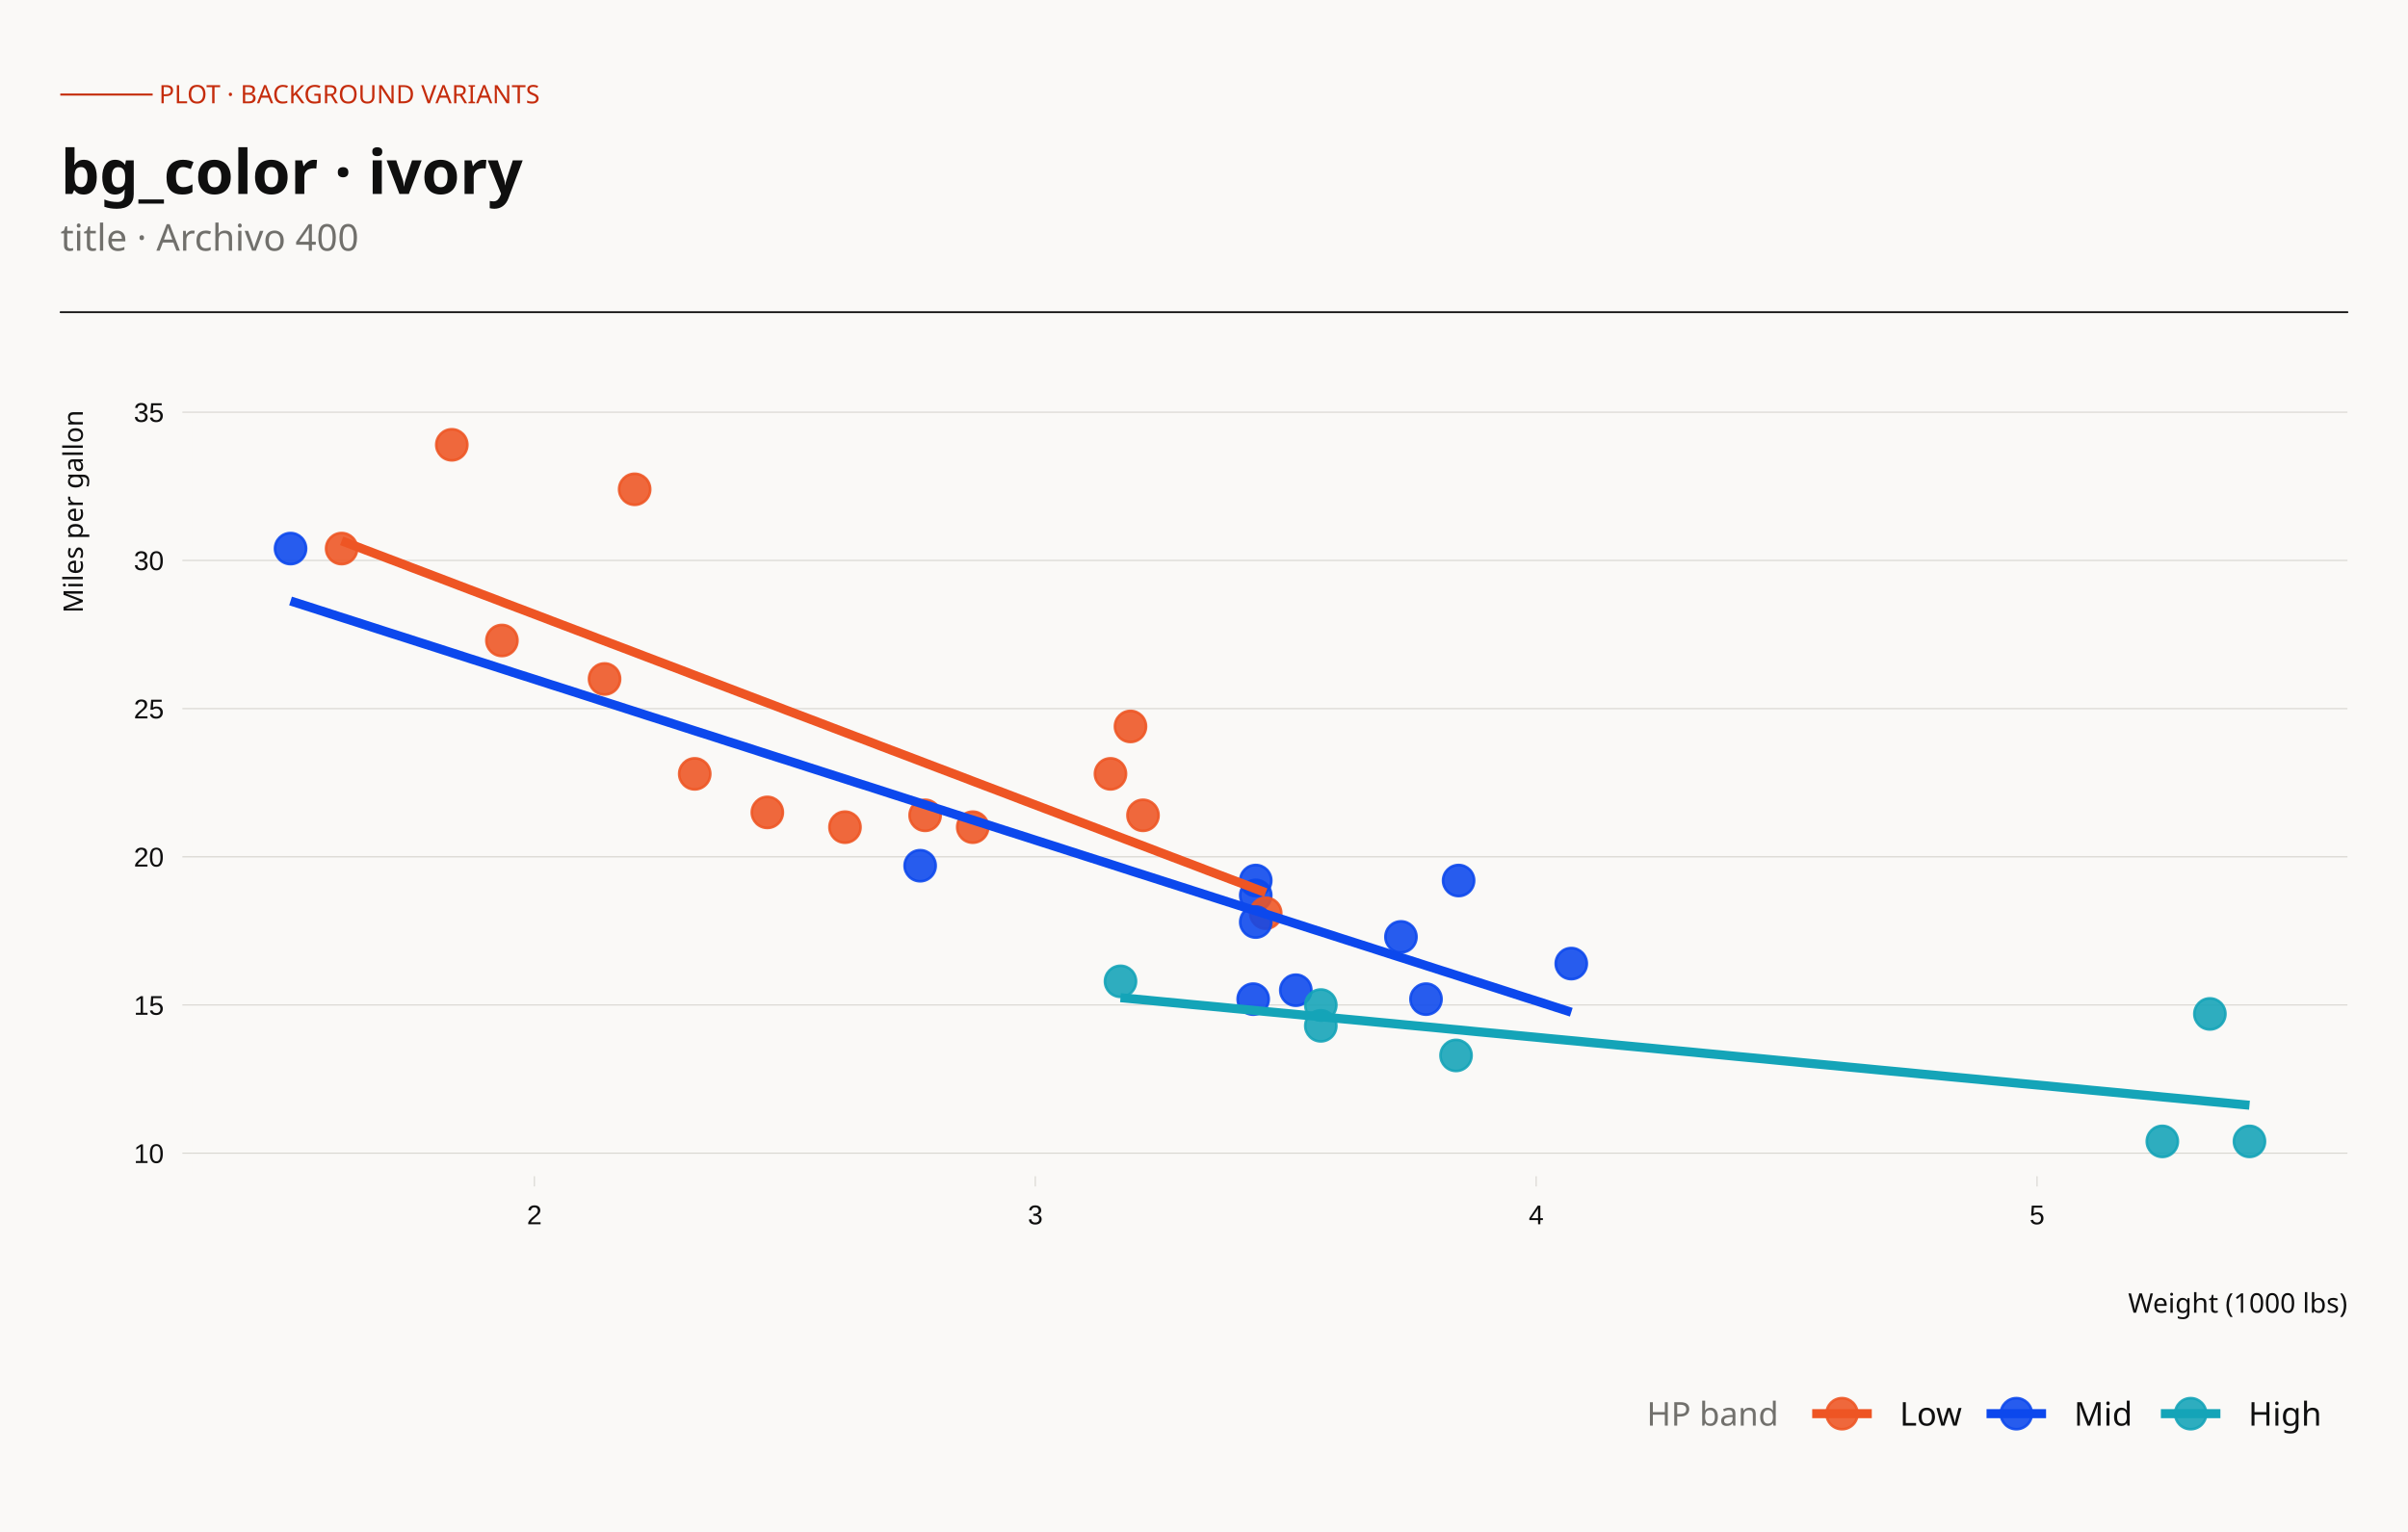
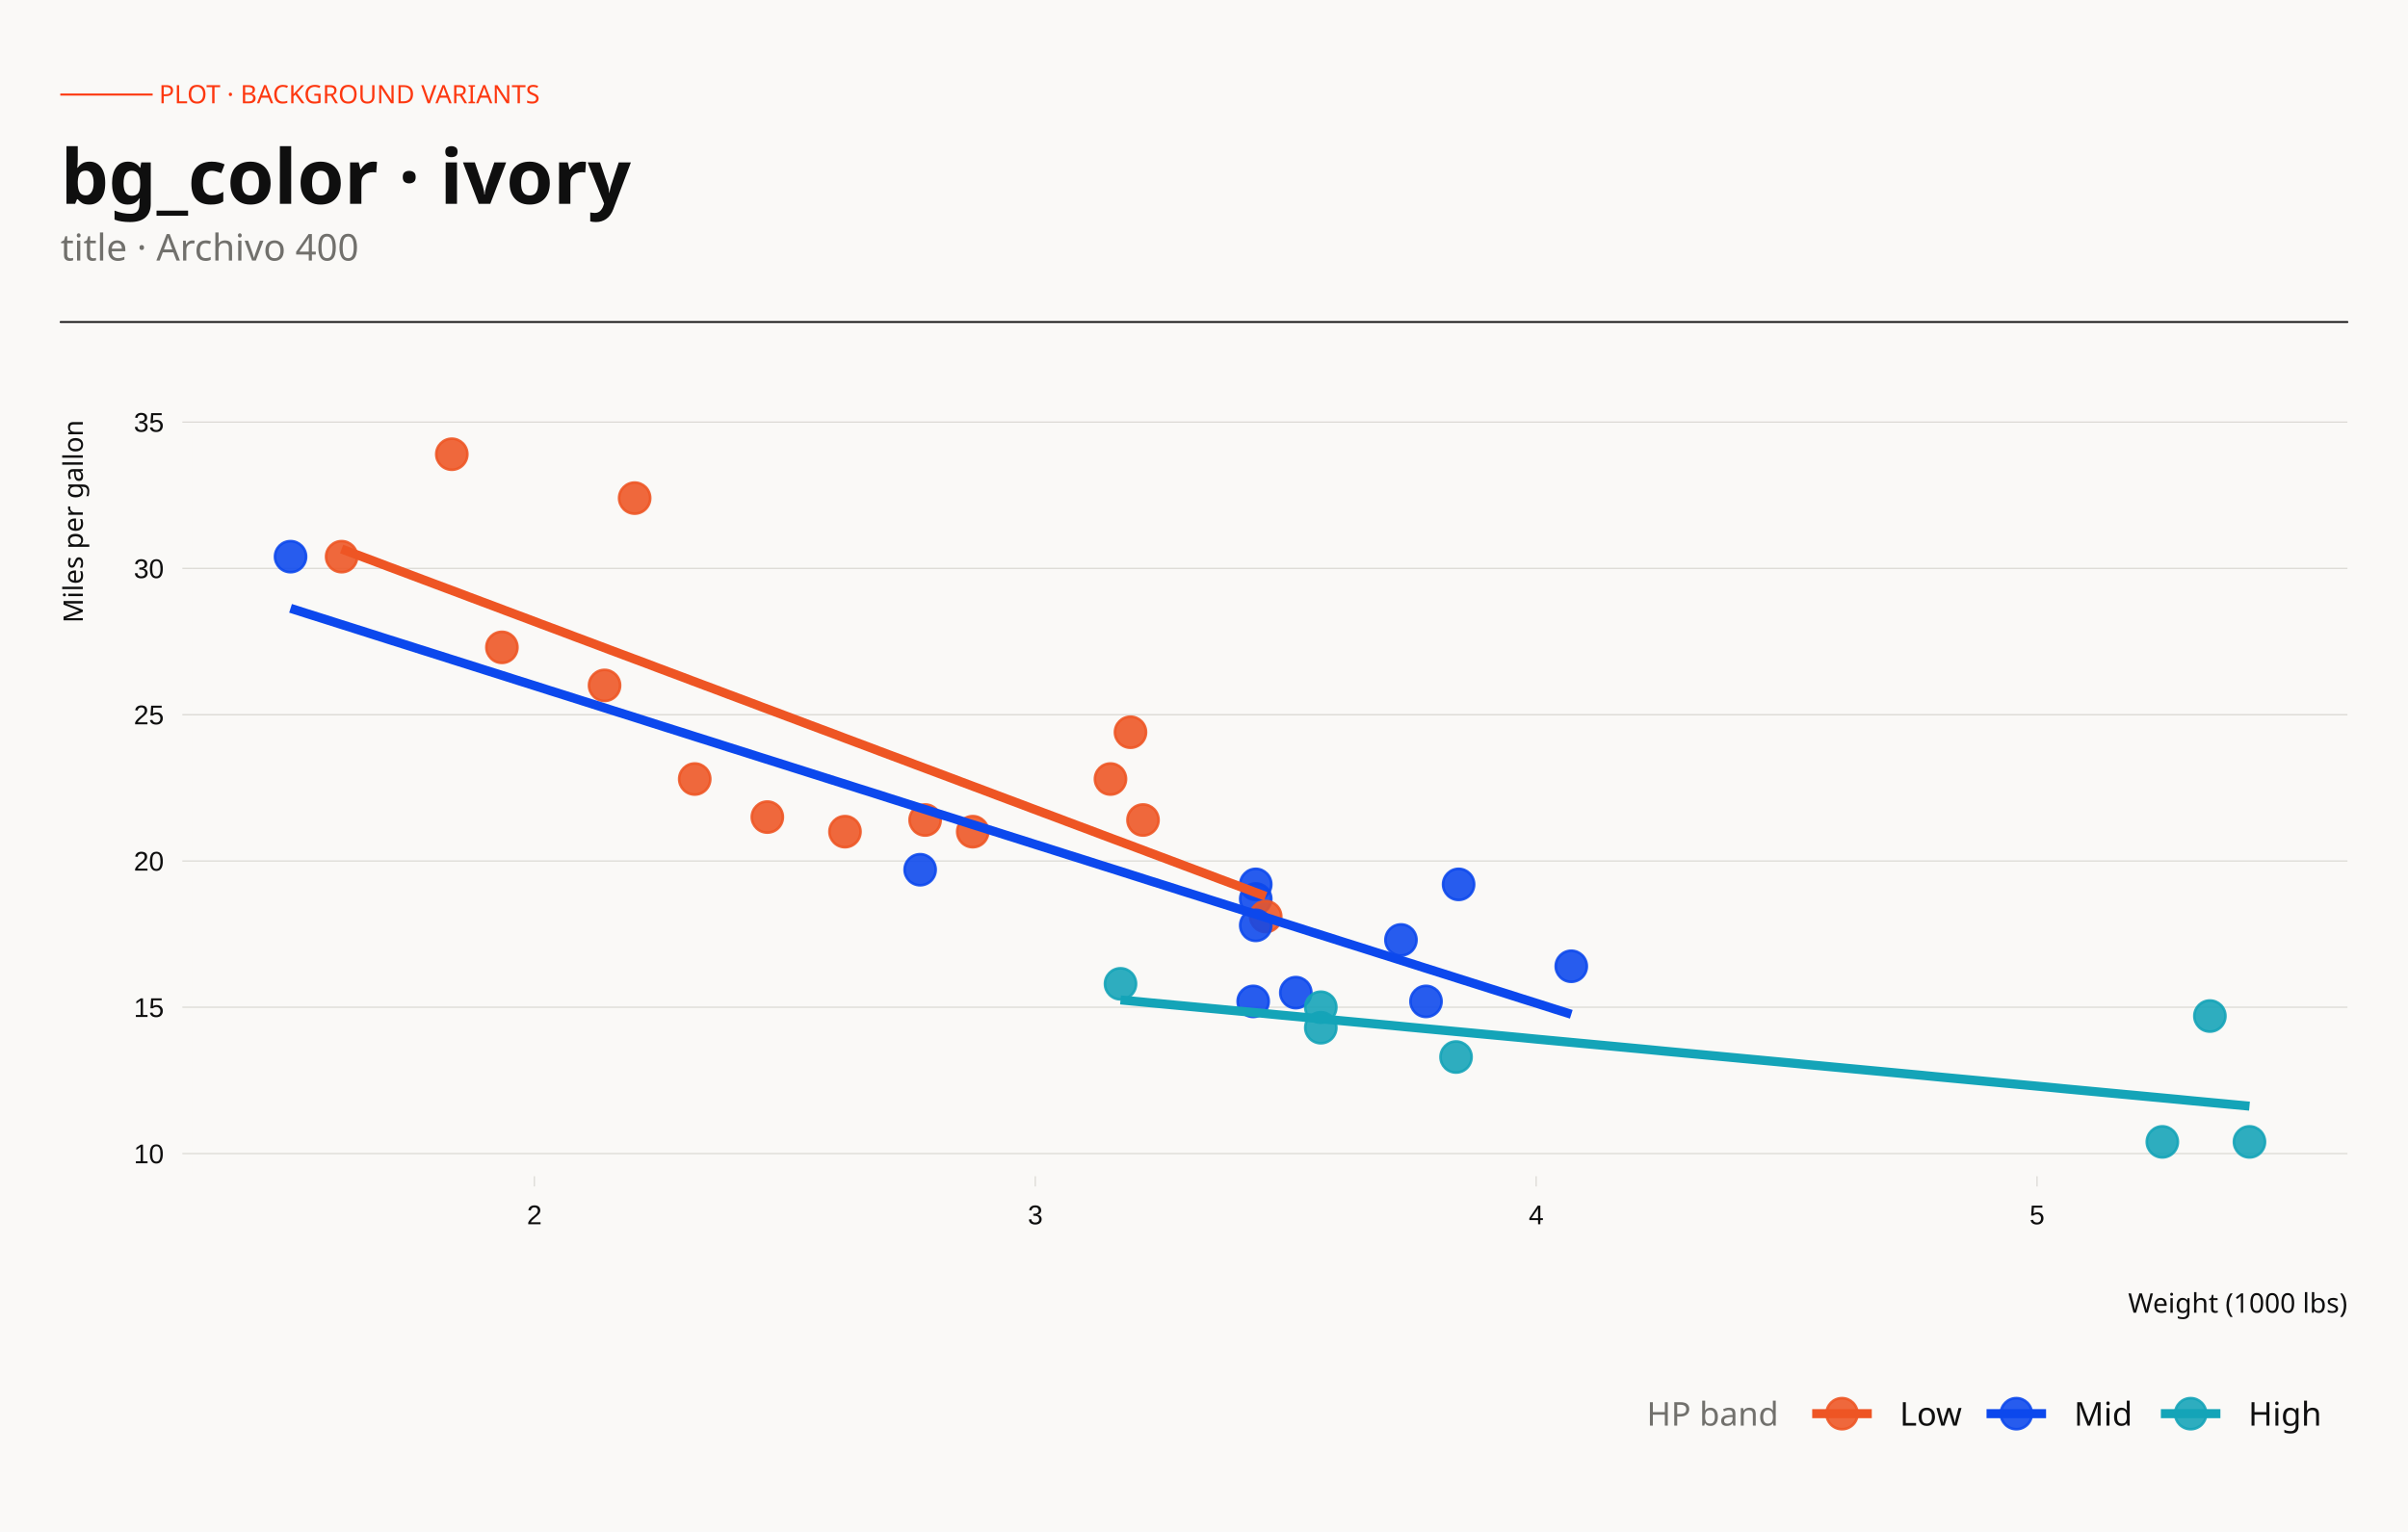
<svg xmlns="http://www.w3.org/2000/svg" width="396.00pt" height="252.00pt" viewBox="0 0 396.00 252.00">
  <g class="svglite">
    <defs>
      <style type="text/css">
    .svglite line, .svglite polyline, .svglite polygon, .svglite path, .svglite rect, .svglite circle {
      fill: none;
      stroke: #000000;
      stroke-linecap: round;
      stroke-linejoin: round;
      stroke-miterlimit: 10.00;
    }
    .svglite text {
      white-space: pre;
    }
    .svglite g.glyphgroup path {
      fill: inherit;
      stroke: none;
    }
  </style>
    </defs>
    <rect width="100%" height="100%" style="stroke: none; fill: none;" />
    <defs>
      <clipPath id="cpMC4wMHwzOTYuMDB8MC4wMHwyNTIuMDA=">
        <rect x="0.00" y="0.00" width="396.00" height="252.00" />
      </clipPath>
    </defs>
    <g clip-path="url(#cpMC4wMHwzOTYuMDB8MC4wMHwyNTIuMDA=)">
      <rect x="-0" y="-0" width="396.00" height="252.00" style="stroke-width: 0.65; stroke: none; fill: #FAF9F7;" />
    </g>
    <defs>
-       <clipPath id="cpMzEuNjd8Mzg2LjA0fDY3LjQ0fDE5My40OQ==">
-         <rect x="31.67" y="67.44" width="354.37" height="126.05" />
+       <clipPath id="cpMzEuNjd8Mzg2LjA0fDY5LjA2fDE5My40OQ==">
+         <rect x="31.67" y="69.06" width="354.37" height="124.43" />
      </clipPath>
    </defs>
-     <g clip-path="url(#cpMzEuNjd8Mzg2LjA0fDY3LjQ0fDE5My40OQ==)">
-       <rect x="31.67" y="67.44" width="354.37" height="126.05" style="stroke-width: 0.65; stroke: none; fill: #FAF9F7;" />
-       <polyline points="31.67,189.71 386.04,189.71 " style="stroke-width: 0.15; stroke: #D0CEC8; stroke-linecap: butt;" />
-       <polyline points="31.67,165.33 386.04,165.33 " style="stroke-width: 0.15; stroke: #D0CEC8; stroke-linecap: butt;" />
-       <polyline points="31.67,140.95 386.04,140.95 " style="stroke-width: 0.15; stroke: #D0CEC8; stroke-linecap: butt;" />
-       <polyline points="31.67,116.57 386.04,116.57 " style="stroke-width: 0.15; stroke: #D0CEC8; stroke-linecap: butt;" />
-       <polyline points="31.67,92.19 386.04,92.19 " style="stroke-width: 0.15; stroke: #D0CEC8; stroke-linecap: butt;" />
-       <polyline points="31.67,67.81 386.04,67.81 " style="stroke-width: 0.15; stroke: #D0CEC8; stroke-linecap: butt;" />
-       <circle cx="138.96" cy="136.07" r="2.56" style="stroke-width: 0.43; stroke: #EE5524; stroke-opacity: 0.88; fill: #EE5524; fill-opacity: 0.88;" />
-       <circle cx="159.97" cy="136.07" r="2.56" style="stroke-width: 0.43; stroke: #EE5524; stroke-opacity: 0.88; fill: #EE5524; fill-opacity: 0.88;" />
-       <circle cx="114.25" cy="127.30" r="2.56" style="stroke-width: 0.43; stroke: #EE5524; stroke-opacity: 0.88; fill: #EE5524; fill-opacity: 0.88;" />
-       <circle cx="187.97" cy="134.12" r="2.56" style="stroke-width: 0.43; stroke: #EE5524; stroke-opacity: 0.88; fill: #EE5524; fill-opacity: 0.88;" />
-       <circle cx="206.51" cy="147.29" r="2.56" style="stroke-width: 0.43; stroke: #0C48ED; stroke-opacity: 0.88; fill: #0C48ED; fill-opacity: 0.88;" />
-       <circle cx="208.15" cy="150.22" r="2.56" style="stroke-width: 0.43; stroke: #EE5524; stroke-opacity: 0.88; fill: #EE5524; fill-opacity: 0.88;" />
-       <circle cx="217.21" cy="168.75" r="2.56" style="stroke-width: 0.43; stroke: #14A4B8; stroke-opacity: 0.88; fill: #14A4B8; fill-opacity: 0.88;" />
-       <circle cx="185.91" cy="119.50" r="2.56" style="stroke-width: 0.43; stroke: #EE5524; stroke-opacity: 0.88; fill: #EE5524; fill-opacity: 0.88;" />
-       <circle cx="182.62" cy="127.30" r="2.56" style="stroke-width: 0.43; stroke: #EE5524; stroke-opacity: 0.88; fill: #EE5524; fill-opacity: 0.88;" />
-       <circle cx="206.51" cy="144.85" r="2.56" style="stroke-width: 0.43; stroke: #0C48ED; stroke-opacity: 0.88; fill: #0C48ED; fill-opacity: 0.88;" />
-       <circle cx="206.51" cy="151.68" r="2.56" style="stroke-width: 0.43; stroke: #0C48ED; stroke-opacity: 0.88; fill: #0C48ED; fill-opacity: 0.88;" />
-       <circle cx="258.40" cy="158.51" r="2.56" style="stroke-width: 0.43; stroke: #0C48ED; stroke-opacity: 0.88; fill: #0C48ED; fill-opacity: 0.88;" />
-       <circle cx="230.39" cy="154.12" r="2.56" style="stroke-width: 0.43; stroke: #0C48ED; stroke-opacity: 0.88; fill: #0C48ED; fill-opacity: 0.88;" />
-       <circle cx="234.51" cy="164.36" r="2.56" style="stroke-width: 0.43; stroke: #0C48ED; stroke-opacity: 0.88; fill: #0C48ED; fill-opacity: 0.88;" />
-       <circle cx="355.60" cy="187.76" r="2.56" style="stroke-width: 0.43; stroke: #14A4B8; stroke-opacity: 0.88; fill: #14A4B8; fill-opacity: 0.88;" />
-       <circle cx="369.93" cy="187.76" r="2.56" style="stroke-width: 0.43; stroke: #14A4B8; stroke-opacity: 0.88; fill: #14A4B8; fill-opacity: 0.88;" />
-       <circle cx="363.42" cy="166.79" r="2.56" style="stroke-width: 0.43; stroke: #14A4B8; stroke-opacity: 0.88; fill: #14A4B8; fill-opacity: 0.88;" />
-       <circle cx="104.37" cy="80.49" r="2.56" style="stroke-width: 0.43; stroke: #EE5524; stroke-opacity: 0.88; fill: #EE5524; fill-opacity: 0.88;" />
-       <circle cx="56.18" cy="90.24" r="2.56" style="stroke-width: 0.43; stroke: #EE5524; stroke-opacity: 0.88; fill: #EE5524; fill-opacity: 0.88;" />
-       <circle cx="74.30" cy="73.17" r="2.56" style="stroke-width: 0.43; stroke: #EE5524; stroke-opacity: 0.88; fill: #EE5524; fill-opacity: 0.88;" />
-       <circle cx="126.19" cy="133.64" r="2.56" style="stroke-width: 0.43; stroke: #EE5524; stroke-opacity: 0.88; fill: #EE5524; fill-opacity: 0.88;" />
-       <circle cx="213.10" cy="162.89" r="2.56" style="stroke-width: 0.43; stroke: #0C48ED; stroke-opacity: 0.88; fill: #0C48ED; fill-opacity: 0.88;" />
-       <circle cx="206.09" cy="164.36" r="2.56" style="stroke-width: 0.43; stroke: #0C48ED; stroke-opacity: 0.88; fill: #0C48ED; fill-opacity: 0.88;" />
-       <circle cx="239.45" cy="173.62" r="2.56" style="stroke-width: 0.43; stroke: #14A4B8; stroke-opacity: 0.88; fill: #14A4B8; fill-opacity: 0.88;" />
-       <circle cx="239.87" cy="144.85" r="2.56" style="stroke-width: 0.43; stroke: #0C48ED; stroke-opacity: 0.88; fill: #0C48ED; fill-opacity: 0.88;" />
-       <circle cx="82.54" cy="105.36" r="2.56" style="stroke-width: 0.43; stroke: #EE5524; stroke-opacity: 0.88; fill: #EE5524; fill-opacity: 0.88;" />
-       <circle cx="99.42" cy="111.69" r="2.56" style="stroke-width: 0.43; stroke: #EE5524; stroke-opacity: 0.88; fill: #EE5524; fill-opacity: 0.88;" />
-       <circle cx="47.78" cy="90.24" r="2.56" style="stroke-width: 0.43; stroke: #0C48ED; stroke-opacity: 0.88; fill: #0C48ED; fill-opacity: 0.88;" />
-       <circle cx="184.27" cy="161.43" r="2.56" style="stroke-width: 0.43; stroke: #14A4B8; stroke-opacity: 0.88; fill: #14A4B8; fill-opacity: 0.88;" />
-       <circle cx="151.32" cy="142.41" r="2.56" style="stroke-width: 0.43; stroke: #0C48ED; stroke-opacity: 0.88; fill: #0C48ED; fill-opacity: 0.88;" />
-       <circle cx="217.21" cy="165.33" r="2.56" style="stroke-width: 0.43; stroke: #14A4B8; stroke-opacity: 0.88; fill: #14A4B8; fill-opacity: 0.88;" />
-       <circle cx="152.14" cy="134.12" r="2.56" style="stroke-width: 0.43; stroke: #EE5524; stroke-opacity: 0.88; fill: #EE5524; fill-opacity: 0.88;" />
-       <polyline points="56.18,88.97 58.10,89.70 60.03,90.44 61.95,91.17 63.87,91.90 65.80,92.63 67.72,93.37 69.65,94.10 71.57,94.83 73.49,95.56 75.42,96.30 77.34,97.03 79.26,97.76 81.19,98.49 83.11,99.23 85.03,99.96 86.96,100.69 88.88,101.42 90.81,102.16 92.73,102.89 94.65,103.62 96.58,104.35 98.50,105.09 100.42,105.82 102.35,106.55 104.27,107.28 106.20,108.02 108.12,108.75 110.04,109.48 111.97,110.21 113.89,110.95 115.81,111.68 117.74,112.41 119.66,113.14 121.59,113.88 123.51,114.61 125.43,115.34 127.36,116.07 129.28,116.81 131.20,117.54 133.13,118.27 135.05,119.00 136.98,119.74 138.90,120.47 140.82,121.20 142.75,121.93 144.67,122.67 146.59,123.40 148.52,124.13 150.44,124.86 152.37,125.60 154.29,126.33 156.21,127.06 158.14,127.79 160.06,128.53 161.98,129.26 163.91,129.99 165.83,130.72 167.76,131.46 169.68,132.19 171.60,132.92 173.53,133.65 175.45,134.39 177.37,135.12 179.30,135.85 181.22,136.58 183.14,137.32 185.07,138.05 186.99,138.78 188.92,139.51 190.84,140.25 192.76,140.98 194.69,141.71 196.61,142.44 198.53,143.18 200.46,143.91 202.38,144.64 204.31,145.37 206.23,146.11 208.15,146.84 " style="stroke-width: 1.49; stroke: #EE5524; stroke-linecap: butt;" />
-       <polyline points="47.78,98.86 50.44,99.71 53.11,100.57 55.78,101.43 58.44,102.28 61.11,103.14 63.77,104.00 66.44,104.85 69.11,105.71 71.77,106.56 74.44,107.42 77.10,108.28 79.77,109.13 82.44,109.99 85.10,110.85 87.77,111.70 90.43,112.56 93.10,113.41 95.77,114.27 98.43,115.13 101.10,115.98 103.77,116.84 106.43,117.70 109.10,118.55 111.76,119.41 114.43,120.27 117.10,121.12 119.76,121.98 122.43,122.83 125.09,123.69 127.76,124.55 130.43,125.40 133.09,126.26 135.76,127.12 138.42,127.97 141.09,128.83 143.76,129.68 146.42,130.54 149.09,131.40 151.76,132.25 154.42,133.11 157.09,133.97 159.75,134.82 162.42,135.68 165.09,136.54 167.75,137.39 170.42,138.25 173.08,139.10 175.75,139.96 178.42,140.82 181.08,141.67 183.75,142.53 186.41,143.39 189.08,144.24 191.75,145.10 194.41,145.95 197.08,146.81 199.75,147.67 202.41,148.52 205.08,149.38 207.74,150.24 210.41,151.09 213.08,151.95 215.74,152.81 218.41,153.66 221.07,154.52 223.74,155.37 226.41,156.23 229.07,157.09 231.74,157.94 234.40,158.80 237.07,159.66 239.74,160.51 242.40,161.37 245.07,162.22 247.74,163.08 250.40,163.94 253.07,164.79 255.73,165.65 258.40,166.51 " style="stroke-width: 1.49; stroke: #0C48ED; stroke-linecap: butt;" />
-       <polyline points="184.27,164.12 186.62,164.34 188.97,164.56 191.32,164.79 193.67,165.01 196.02,165.24 198.37,165.46 200.72,165.68 203.07,165.91 205.42,166.13 207.77,166.36 210.12,166.58 212.47,166.80 214.82,167.03 217.17,167.25 219.52,167.48 221.87,167.70 224.22,167.92 226.57,168.15 228.92,168.37 231.27,168.60 233.62,168.82 235.97,169.04 238.32,169.27 240.67,169.49 243.02,169.72 245.37,169.94 247.72,170.16 250.07,170.39 252.42,170.61 254.77,170.84 257.12,171.06 259.47,171.28 261.82,171.51 264.17,171.73 266.52,171.96 268.87,172.18 271.22,172.40 273.57,172.63 275.92,172.85 278.27,173.07 280.62,173.30 282.97,173.52 285.32,173.75 287.67,173.97 290.02,174.19 292.37,174.42 294.72,174.64 297.07,174.87 299.42,175.09 301.77,175.31 304.12,175.54 306.47,175.76 308.83,175.99 311.18,176.21 313.53,176.43 315.88,176.66 318.23,176.88 320.58,177.11 322.93,177.33 325.28,177.55 327.63,177.78 329.98,178.00 332.33,178.23 334.68,178.45 337.03,178.67 339.38,178.90 341.73,179.12 344.08,179.35 346.43,179.57 348.78,179.79 351.13,180.02 353.48,180.24 355.83,180.47 358.18,180.69 360.53,180.91 362.88,181.14 365.23,181.36 367.58,181.59 369.93,181.81 " style="stroke-width: 1.49; stroke: #14A4B8; stroke-linecap: butt;" />
+     <g clip-path="url(#cpMzEuNjd8Mzg2LjA0fDY5LjA2fDE5My40OQ==)">
+       <rect x="31.67" y="69.06" width="354.37" height="124.43" style="stroke-width: 0.65; stroke: none; fill: #FAF9F7;" />
+       <polyline points="31.67,189.76 386.04,189.76 " style="stroke-width: 0.15; stroke: #D0CEC8; stroke-linecap: butt;" />
+       <polyline points="31.67,165.69 386.04,165.69 " style="stroke-width: 0.15; stroke: #D0CEC8; stroke-linecap: butt;" />
+       <polyline points="31.67,141.63 386.04,141.63 " style="stroke-width: 0.15; stroke: #D0CEC8; stroke-linecap: butt;" />
+       <polyline points="31.67,117.56 386.04,117.56 " style="stroke-width: 0.15; stroke: #D0CEC8; stroke-linecap: butt;" />
+       <polyline points="31.67,93.49 386.04,93.49 " style="stroke-width: 0.15; stroke: #D0CEC8; stroke-linecap: butt;" />
+       <polyline points="31.67,69.42 386.04,69.42 " style="stroke-width: 0.15; stroke: #D0CEC8; stroke-linecap: butt;" />
+       <circle cx="138.96" cy="136.81" r="2.56" style="stroke-width: 0.43; stroke: #EE5524; stroke-opacity: 0.88; fill: #EE5524; fill-opacity: 0.88;" />
+       <circle cx="159.97" cy="136.81" r="2.56" style="stroke-width: 0.43; stroke: #EE5524; stroke-opacity: 0.88; fill: #EE5524; fill-opacity: 0.88;" />
+       <circle cx="114.25" cy="128.15" r="2.56" style="stroke-width: 0.43; stroke: #EE5524; stroke-opacity: 0.88; fill: #EE5524; fill-opacity: 0.88;" />
+       <circle cx="187.97" cy="134.89" r="2.56" style="stroke-width: 0.43; stroke: #EE5524; stroke-opacity: 0.88; fill: #EE5524; fill-opacity: 0.88;" />
+       <circle cx="206.51" cy="147.88" r="2.56" style="stroke-width: 0.43; stroke: #0C48ED; stroke-opacity: 0.88; fill: #0C48ED; fill-opacity: 0.88;" />
+       <circle cx="208.15" cy="150.77" r="2.56" style="stroke-width: 0.43; stroke: #EE5524; stroke-opacity: 0.88; fill: #EE5524; fill-opacity: 0.88;" />
+       <circle cx="217.21" cy="169.06" r="2.56" style="stroke-width: 0.43; stroke: #14A4B8; stroke-opacity: 0.88; fill: #14A4B8; fill-opacity: 0.88;" />
+       <circle cx="185.91" cy="120.45" r="2.56" style="stroke-width: 0.43; stroke: #EE5524; stroke-opacity: 0.88; fill: #EE5524; fill-opacity: 0.88;" />
+       <circle cx="182.62" cy="128.15" r="2.56" style="stroke-width: 0.43; stroke: #EE5524; stroke-opacity: 0.88; fill: #EE5524; fill-opacity: 0.88;" />
+       <circle cx="206.51" cy="145.48" r="2.56" style="stroke-width: 0.43; stroke: #0C48ED; stroke-opacity: 0.88; fill: #0C48ED; fill-opacity: 0.88;" />
+       <circle cx="206.51" cy="152.22" r="2.56" style="stroke-width: 0.43; stroke: #0C48ED; stroke-opacity: 0.88; fill: #0C48ED; fill-opacity: 0.88;" />
+       <circle cx="258.40" cy="158.95" r="2.56" style="stroke-width: 0.43; stroke: #0C48ED; stroke-opacity: 0.88; fill: #0C48ED; fill-opacity: 0.88;" />
+       <circle cx="230.39" cy="154.62" r="2.56" style="stroke-width: 0.43; stroke: #0C48ED; stroke-opacity: 0.88; fill: #0C48ED; fill-opacity: 0.88;" />
+       <circle cx="234.51" cy="164.73" r="2.56" style="stroke-width: 0.43; stroke: #0C48ED; stroke-opacity: 0.88; fill: #0C48ED; fill-opacity: 0.88;" />
+       <circle cx="355.60" cy="187.84" r="2.56" style="stroke-width: 0.43; stroke: #14A4B8; stroke-opacity: 0.88; fill: #14A4B8; fill-opacity: 0.88;" />
+       <circle cx="369.93" cy="187.84" r="2.56" style="stroke-width: 0.43; stroke: #14A4B8; stroke-opacity: 0.88; fill: #14A4B8; fill-opacity: 0.88;" />
+       <circle cx="363.42" cy="167.14" r="2.56" style="stroke-width: 0.43; stroke: #14A4B8; stroke-opacity: 0.88; fill: #14A4B8; fill-opacity: 0.88;" />
+       <circle cx="104.37" cy="81.94" r="2.56" style="stroke-width: 0.43; stroke: #EE5524; stroke-opacity: 0.88; fill: #EE5524; fill-opacity: 0.88;" />
+       <circle cx="56.18" cy="91.57" r="2.56" style="stroke-width: 0.43; stroke: #EE5524; stroke-opacity: 0.88; fill: #EE5524; fill-opacity: 0.88;" />
+       <circle cx="74.30" cy="74.72" r="2.56" style="stroke-width: 0.43; stroke: #EE5524; stroke-opacity: 0.88; fill: #EE5524; fill-opacity: 0.88;" />
+       <circle cx="126.19" cy="134.41" r="2.56" style="stroke-width: 0.43; stroke: #EE5524; stroke-opacity: 0.88; fill: #EE5524; fill-opacity: 0.88;" />
+       <circle cx="213.10" cy="163.29" r="2.56" style="stroke-width: 0.43; stroke: #0C48ED; stroke-opacity: 0.88; fill: #0C48ED; fill-opacity: 0.88;" />
+       <circle cx="206.09" cy="164.73" r="2.56" style="stroke-width: 0.43; stroke: #0C48ED; stroke-opacity: 0.88; fill: #0C48ED; fill-opacity: 0.88;" />
+       <circle cx="239.45" cy="173.88" r="2.56" style="stroke-width: 0.43; stroke: #14A4B8; stroke-opacity: 0.88; fill: #14A4B8; fill-opacity: 0.88;" />
+       <circle cx="239.87" cy="145.48" r="2.56" style="stroke-width: 0.43; stroke: #0C48ED; stroke-opacity: 0.88; fill: #0C48ED; fill-opacity: 0.88;" />
+       <circle cx="82.54" cy="106.49" r="2.56" style="stroke-width: 0.43; stroke: #EE5524; stroke-opacity: 0.88; fill: #EE5524; fill-opacity: 0.88;" />
+       <circle cx="99.42" cy="112.75" r="2.56" style="stroke-width: 0.43; stroke: #EE5524; stroke-opacity: 0.88; fill: #EE5524; fill-opacity: 0.88;" />
+       <circle cx="47.78" cy="91.57" r="2.56" style="stroke-width: 0.43; stroke: #0C48ED; stroke-opacity: 0.88; fill: #0C48ED; fill-opacity: 0.88;" />
+       <circle cx="184.27" cy="161.84" r="2.56" style="stroke-width: 0.43; stroke: #14A4B8; stroke-opacity: 0.88; fill: #14A4B8; fill-opacity: 0.88;" />
+       <circle cx="151.32" cy="143.07" r="2.56" style="stroke-width: 0.43; stroke: #0C48ED; stroke-opacity: 0.88; fill: #0C48ED; fill-opacity: 0.88;" />
+       <circle cx="217.21" cy="165.69" r="2.56" style="stroke-width: 0.43; stroke: #14A4B8; stroke-opacity: 0.88; fill: #14A4B8; fill-opacity: 0.88;" />
+       <circle cx="152.14" cy="134.89" r="2.56" style="stroke-width: 0.43; stroke: #EE5524; stroke-opacity: 0.88; fill: #EE5524; fill-opacity: 0.88;" />
+       <polyline points="56.18,90.31 58.10,91.04 60.03,91.76 61.95,92.48 63.87,93.21 65.80,93.93 67.72,94.65 69.65,95.38 71.57,96.10 73.49,96.82 75.42,97.54 77.34,98.27 79.26,98.99 81.19,99.71 83.11,100.44 85.03,101.16 86.96,101.88 88.88,102.61 90.81,103.33 92.73,104.05 94.65,104.78 96.58,105.50 98.50,106.22 100.42,106.95 102.35,107.67 104.27,108.39 106.20,109.11 108.12,109.84 110.04,110.56 111.97,111.28 113.89,112.01 115.81,112.73 117.74,113.45 119.66,114.18 121.59,114.90 123.51,115.62 125.43,116.35 127.36,117.07 129.28,117.79 131.20,118.51 133.13,119.24 135.05,119.96 136.98,120.68 138.90,121.41 140.82,122.13 142.75,122.85 144.67,123.58 146.59,124.30 148.52,125.02 150.44,125.75 152.37,126.47 154.29,127.19 156.21,127.91 158.14,128.64 160.06,129.36 161.98,130.08 163.91,130.81 165.83,131.53 167.76,132.25 169.68,132.98 171.60,133.70 173.53,134.42 175.45,135.15 177.37,135.87 179.30,136.59 181.22,137.32 183.14,138.04 185.07,138.76 186.99,139.48 188.92,140.21 190.84,140.93 192.76,141.65 194.69,142.38 196.61,143.10 198.53,143.82 200.46,144.55 202.38,145.27 204.31,145.99 206.23,146.72 208.15,147.44 " style="stroke-width: 1.49; stroke: #EE5524; stroke-linecap: butt;" />
+       <polyline points="47.78,100.07 50.44,100.92 53.11,101.76 55.78,102.61 58.44,103.45 61.11,104.30 63.77,105.15 66.44,105.99 69.11,106.84 71.77,107.68 74.44,108.53 77.10,109.37 79.77,110.22 82.44,111.06 85.10,111.91 87.77,112.75 90.43,113.60 93.10,114.44 95.77,115.29 98.43,116.13 101.10,116.98 103.77,117.82 106.43,118.67 109.10,119.52 111.76,120.36 114.43,121.21 117.10,122.05 119.76,122.90 122.43,123.74 125.09,124.59 127.76,125.43 130.43,126.28 133.09,127.12 135.76,127.97 138.42,128.81 141.09,129.66 143.76,130.50 146.42,131.35 149.09,132.20 151.76,133.04 154.42,133.89 157.09,134.73 159.75,135.58 162.42,136.42 165.09,137.27 167.75,138.11 170.42,138.96 173.08,139.80 175.75,140.65 178.42,141.49 181.08,142.34 183.75,143.18 186.41,144.03 189.08,144.88 191.75,145.72 194.41,146.57 197.08,147.41 199.75,148.26 202.41,149.10 205.08,149.95 207.74,150.79 210.41,151.64 213.08,152.48 215.74,153.33 218.41,154.17 221.07,155.02 223.74,155.86 226.41,156.71 229.07,157.55 231.74,158.40 234.40,159.25 237.07,160.09 239.74,160.94 242.40,161.78 245.07,162.63 247.74,163.47 250.40,164.32 253.07,165.16 255.73,166.01 258.40,166.85 " style="stroke-width: 1.49; stroke: #0C48ED; stroke-linecap: butt;" />
+       <polyline points="184.27,164.49 186.62,164.71 188.97,164.94 191.32,165.16 193.67,165.38 196.02,165.60 198.37,165.82 200.72,166.04 203.07,166.26 205.42,166.48 207.77,166.70 210.12,166.93 212.47,167.15 214.82,167.37 217.17,167.59 219.52,167.81 221.87,168.03 224.22,168.25 226.57,168.47 228.92,168.69 231.27,168.92 233.62,169.14 235.97,169.36 238.32,169.58 240.67,169.80 243.02,170.02 245.37,170.24 247.72,170.46 250.07,170.68 252.42,170.91 254.77,171.13 257.12,171.35 259.47,171.57 261.82,171.79 264.17,172.01 266.52,172.23 268.87,172.45 271.22,172.67 273.57,172.90 275.92,173.12 278.27,173.34 280.62,173.56 282.97,173.78 285.32,174.00 287.67,174.22 290.02,174.44 292.37,174.66 294.72,174.88 297.07,175.11 299.42,175.33 301.77,175.55 304.12,175.77 306.47,175.99 308.83,176.21 311.18,176.43 313.53,176.65 315.88,176.87 318.23,177.10 320.58,177.32 322.93,177.54 325.28,177.76 327.63,177.98 329.98,178.20 332.33,178.42 334.68,178.64 337.03,178.86 339.38,179.09 341.73,179.31 344.08,179.53 346.43,179.75 348.78,179.97 351.13,180.19 353.48,180.41 355.83,180.63 358.18,180.85 360.53,181.08 362.88,181.30 365.23,181.52 367.58,181.74 369.93,181.96 " style="stroke-width: 1.49; stroke: #14A4B8; stroke-linecap: butt;" />
    </g>
    <g clip-path="url(#cpMC4wMHwzOTYuMDB8MC4wMHwyNTIuMDA=)">
-       <text x="26.96" y="191.31" text-anchor="end" style="font-size: 4.46px;fill: #0F0F0F; font-family: &quot;Arial&quot;;" textLength="4.97px" lengthAdjust="spacingAndGlyphs">10</text>
-       <text x="26.96" y="166.93" text-anchor="end" style="font-size: 4.46px;fill: #0F0F0F; font-family: &quot;Arial&quot;;" textLength="4.97px" lengthAdjust="spacingAndGlyphs">15</text>
-       <text x="26.96" y="142.55" text-anchor="end" style="font-size: 4.46px;fill: #0F0F0F; font-family: &quot;Arial&quot;;" textLength="4.97px" lengthAdjust="spacingAndGlyphs">20</text>
-       <text x="26.96" y="118.17" text-anchor="end" style="font-size: 4.46px;fill: #0F0F0F; font-family: &quot;Arial&quot;;" textLength="4.97px" lengthAdjust="spacingAndGlyphs">25</text>
-       <text x="26.96" y="93.78" text-anchor="end" style="font-size: 4.46px;fill: #0F0F0F; font-family: &quot;Arial&quot;;" textLength="4.97px" lengthAdjust="spacingAndGlyphs">30</text>
-       <text x="26.96" y="69.40" text-anchor="end" style="font-size: 4.46px;fill: #0F0F0F; font-family: &quot;Arial&quot;;" textLength="4.97px" lengthAdjust="spacingAndGlyphs">35</text>
-       <polyline points="29.99,189.71 31.67,189.71 " style="stroke-width: 0.15; stroke: #D0CEC8; stroke-linecap: butt;" />
-       <polyline points="29.99,165.33 31.67,165.33 " style="stroke-width: 0.15; stroke: #D0CEC8; stroke-linecap: butt;" />
-       <polyline points="29.99,140.95 31.67,140.95 " style="stroke-width: 0.15; stroke: #D0CEC8; stroke-linecap: butt;" />
-       <polyline points="29.99,116.57 31.67,116.57 " style="stroke-width: 0.15; stroke: #D0CEC8; stroke-linecap: butt;" />
-       <polyline points="29.99,92.19 31.67,92.19 " style="stroke-width: 0.15; stroke: #D0CEC8; stroke-linecap: butt;" />
-       <polyline points="29.99,67.81 31.67,67.81 " style="stroke-width: 0.15; stroke: #D0CEC8; stroke-linecap: butt;" />
+       <text x="26.96" y="191.36" text-anchor="end" style="font-size: 4.46px;fill: #0F0F0F; font-family: &quot;Arial&quot;;" textLength="4.97px" lengthAdjust="spacingAndGlyphs">10</text>
+       <text x="26.96" y="167.29" text-anchor="end" style="font-size: 4.46px;fill: #0F0F0F; font-family: &quot;Arial&quot;;" textLength="4.97px" lengthAdjust="spacingAndGlyphs">15</text>
+       <text x="26.96" y="143.22" text-anchor="end" style="font-size: 4.46px;fill: #0F0F0F; font-family: &quot;Arial&quot;;" textLength="4.97px" lengthAdjust="spacingAndGlyphs">20</text>
+       <text x="26.96" y="119.15" text-anchor="end" style="font-size: 4.46px;fill: #0F0F0F; font-family: &quot;Arial&quot;;" textLength="4.97px" lengthAdjust="spacingAndGlyphs">25</text>
+       <text x="26.96" y="95.09" text-anchor="end" style="font-size: 4.46px;fill: #0F0F0F; font-family: &quot;Arial&quot;;" textLength="4.97px" lengthAdjust="spacingAndGlyphs">30</text>
+       <text x="26.96" y="71.02" text-anchor="end" style="font-size: 4.46px;fill: #0F0F0F; font-family: &quot;Arial&quot;;" textLength="4.97px" lengthAdjust="spacingAndGlyphs">35</text>
+       <polyline points="29.99,189.76 31.67,189.76 " style="stroke-width: 0.15; stroke: #D0CEC8; stroke-linecap: butt;" />
+       <polyline points="29.99,165.69 31.67,165.69 " style="stroke-width: 0.15; stroke: #D0CEC8; stroke-linecap: butt;" />
+       <polyline points="29.99,141.63 31.67,141.63 " style="stroke-width: 0.15; stroke: #D0CEC8; stroke-linecap: butt;" />
+       <polyline points="29.99,117.56 31.67,117.56 " style="stroke-width: 0.15; stroke: #D0CEC8; stroke-linecap: butt;" />
+       <polyline points="29.99,93.49 31.67,93.49 " style="stroke-width: 0.15; stroke: #D0CEC8; stroke-linecap: butt;" />
+       <polyline points="29.99,69.42 31.67,69.42 " style="stroke-width: 0.15; stroke: #D0CEC8; stroke-linecap: butt;" />
      <polyline points="87.89,195.17 87.89,193.49 " style="stroke-width: 0.15; stroke: #D0CEC8; stroke-linecap: butt;" />
      <polyline points="170.26,195.17 170.26,193.49 " style="stroke-width: 0.15; stroke: #D0CEC8; stroke-linecap: butt;" />
      <polyline points="252.63,195.17 252.63,193.49 " style="stroke-width: 0.15; stroke: #D0CEC8; stroke-linecap: butt;" />
      <polyline points="335.00,195.17 335.00,193.49 " style="stroke-width: 0.15; stroke: #D0CEC8; stroke-linecap: butt;" />
      <text x="87.89" y="201.39" text-anchor="middle" style="font-size: 4.46px;fill: #0F0F0F; font-family: &quot;Arial&quot;;" textLength="2.48px" lengthAdjust="spacingAndGlyphs">2</text>
      <text x="170.26" y="201.39" text-anchor="middle" style="font-size: 4.46px;fill: #0F0F0F; font-family: &quot;Arial&quot;;" textLength="2.48px" lengthAdjust="spacingAndGlyphs">3</text>
      <text x="252.63" y="201.39" text-anchor="middle" style="font-size: 4.46px;fill: #0F0F0F; font-family: &quot;Arial&quot;;" textLength="2.48px" lengthAdjust="spacingAndGlyphs">4</text>
      <text x="335.00" y="201.39" text-anchor="middle" style="font-size: 4.46px;fill: #0F0F0F; font-family: &quot;Arial&quot;;" textLength="2.48px" lengthAdjust="spacingAndGlyphs">5</text>
      <text x="386.04" y="215.94" text-anchor="end" style="font-size: 4.46px;fill: #0F0F0F; font-family: &quot;JetBrains Mono&quot;;" textLength="45.42px" lengthAdjust="spacingAndGlyphs">Weight (1000 lbs)</text>
-       <text transform="translate(13.62,67.44) rotate(-90)" text-anchor="end" style="font-size: 4.46px;fill: #0F0F0F; font-family: &quot;JetBrains Mono&quot;;" textLength="42.75px" lengthAdjust="spacingAndGlyphs">Miles per gallon</text>
+       <text transform="translate(13.62,69.06) rotate(-90)" text-anchor="end" style="font-size: 4.46px;fill: #0F0F0F; font-family: &quot;JetBrains Mono&quot;;" textLength="42.75px" lengthAdjust="spacingAndGlyphs">Miles per gallon</text>
      <rect x="267.43" y="223.07" width="118.60" height="18.96" style="stroke-width: 0.75; stroke: none;" />
      <rect x="267.43" y="223.07" width="118.60" height="18.96" style="stroke-width: 0.65; stroke: none; fill: #FAF9F7;" />
      <text x="270.80" y="234.52" style="font-size: 5.40px;fill: #71706C; font-family: &quot;JetBrains Mono&quot;;" textLength="22.64px" lengthAdjust="spacingAndGlyphs">HP band</text>
      <rect x="296.80" y="226.43" width="12.24" height="12.24" style="stroke-width: 0.65; stroke: none; fill: #FAF9F7;" />
      <circle cx="302.92" cy="232.55" r="2.56" style="stroke-width: 0.43; stroke: #EE5524; stroke-opacity: 0.88; fill: #EE5524; fill-opacity: 0.88;" />
      <line x1="298.02" y1="232.55" x2="307.82" y2="232.55" style="stroke-width: 1.49; stroke: #EE5524; stroke-linecap: butt;" />
      <rect x="325.47" y="226.43" width="12.24" height="12.24" style="stroke-width: 0.65; stroke: none; fill: #FAF9F7;" />
      <circle cx="331.59" cy="232.55" r="2.56" style="stroke-width: 0.43; stroke: #0C48ED; stroke-opacity: 0.88; fill: #0C48ED; fill-opacity: 0.88;" />
      <line x1="326.69" y1="232.55" x2="336.48" y2="232.55" style="stroke-width: 1.49; stroke: #0C48ED; stroke-linecap: butt;" />
      <rect x="354.14" y="226.43" width="12.24" height="12.24" style="stroke-width: 0.65; stroke: none; fill: #FAF9F7;" />
      <circle cx="360.26" cy="232.55" r="2.56" style="stroke-width: 0.43; stroke: #14A4B8; stroke-opacity: 0.88; fill: #14A4B8; fill-opacity: 0.88;" />
      <line x1="355.36" y1="232.55" x2="365.15" y2="232.55" style="stroke-width: 1.49; stroke: #14A4B8; stroke-linecap: butt;" />
      <text x="312.40" y="234.52" style="font-size: 5.40px;fill: #0F0F0F; font-family: &quot;JetBrains Mono&quot;;" textLength="9.70px" lengthAdjust="spacingAndGlyphs">Low</text>
      <text x="341.07" y="234.52" style="font-size: 5.40px;fill: #0F0F0F; font-family: &quot;JetBrains Mono&quot;;" textLength="9.70px" lengthAdjust="spacingAndGlyphs">Mid</text>
      <text x="369.74" y="234.52" style="font-size: 5.40px;fill: #0F0F0F; font-family: &quot;JetBrains Mono&quot;;" textLength="12.94px" lengthAdjust="spacingAndGlyphs">High</text>
-       <text x="9.96" y="41.24" style="font-size: 6.08px;fill: #71706C; font-family: &quot;Satoshi&quot;;" textLength="48.23px" lengthAdjust="spacingAndGlyphs">title · Archivo 400</text>
-       <polyline points="9.96,51.35 386.04,51.35 " style="stroke-width: 0.30; stroke: #0F0F0F;" />
-       <text x="9.96" y="31.91" style="font-size: 10.12px; font-weight: 600;fill: #0F0F0F; font-family: &quot;Archivo&quot;;" textLength="71.23px" lengthAdjust="spacingAndGlyphs">bg_color · ivory</text>
-       <text x="9.96" y="16.99" style="font-size: 4.18px;fill: #C52C0C; font-family: &quot;JetBrains Mono&quot;;" textLength="82.50px" lengthAdjust="spacingAndGlyphs">────── PLOT · BACKGROUND VARIANTS</text>
+       <text x="9.96" y="42.86" style="font-size: 6.08px;fill: #71706C; font-family: &quot;Satoshi&quot;;" textLength="48.23px" lengthAdjust="spacingAndGlyphs">title · Archivo 400</text>
+       <polyline points="9.96,52.97 386.04,52.97 " style="stroke-width: 0.30; stroke: #0F0F0F;" />
+       <text x="9.96" y="33.53" style="font-size: 12.49px; font-weight: 600;fill: #0F0F0F; font-family: &quot;Archivo&quot;;" textLength="87.77px" lengthAdjust="spacingAndGlyphs">bg_color · ivory</text>
+       <text x="9.96" y="16.99" style="font-size: 4.18px;fill: #FD3810; font-family: &quot;JetBrains Mono&quot;;" textLength="82.50px" lengthAdjust="spacingAndGlyphs">────── PLOT · BACKGROUND VARIANTS</text>
    </g>
  </g>
</svg>
